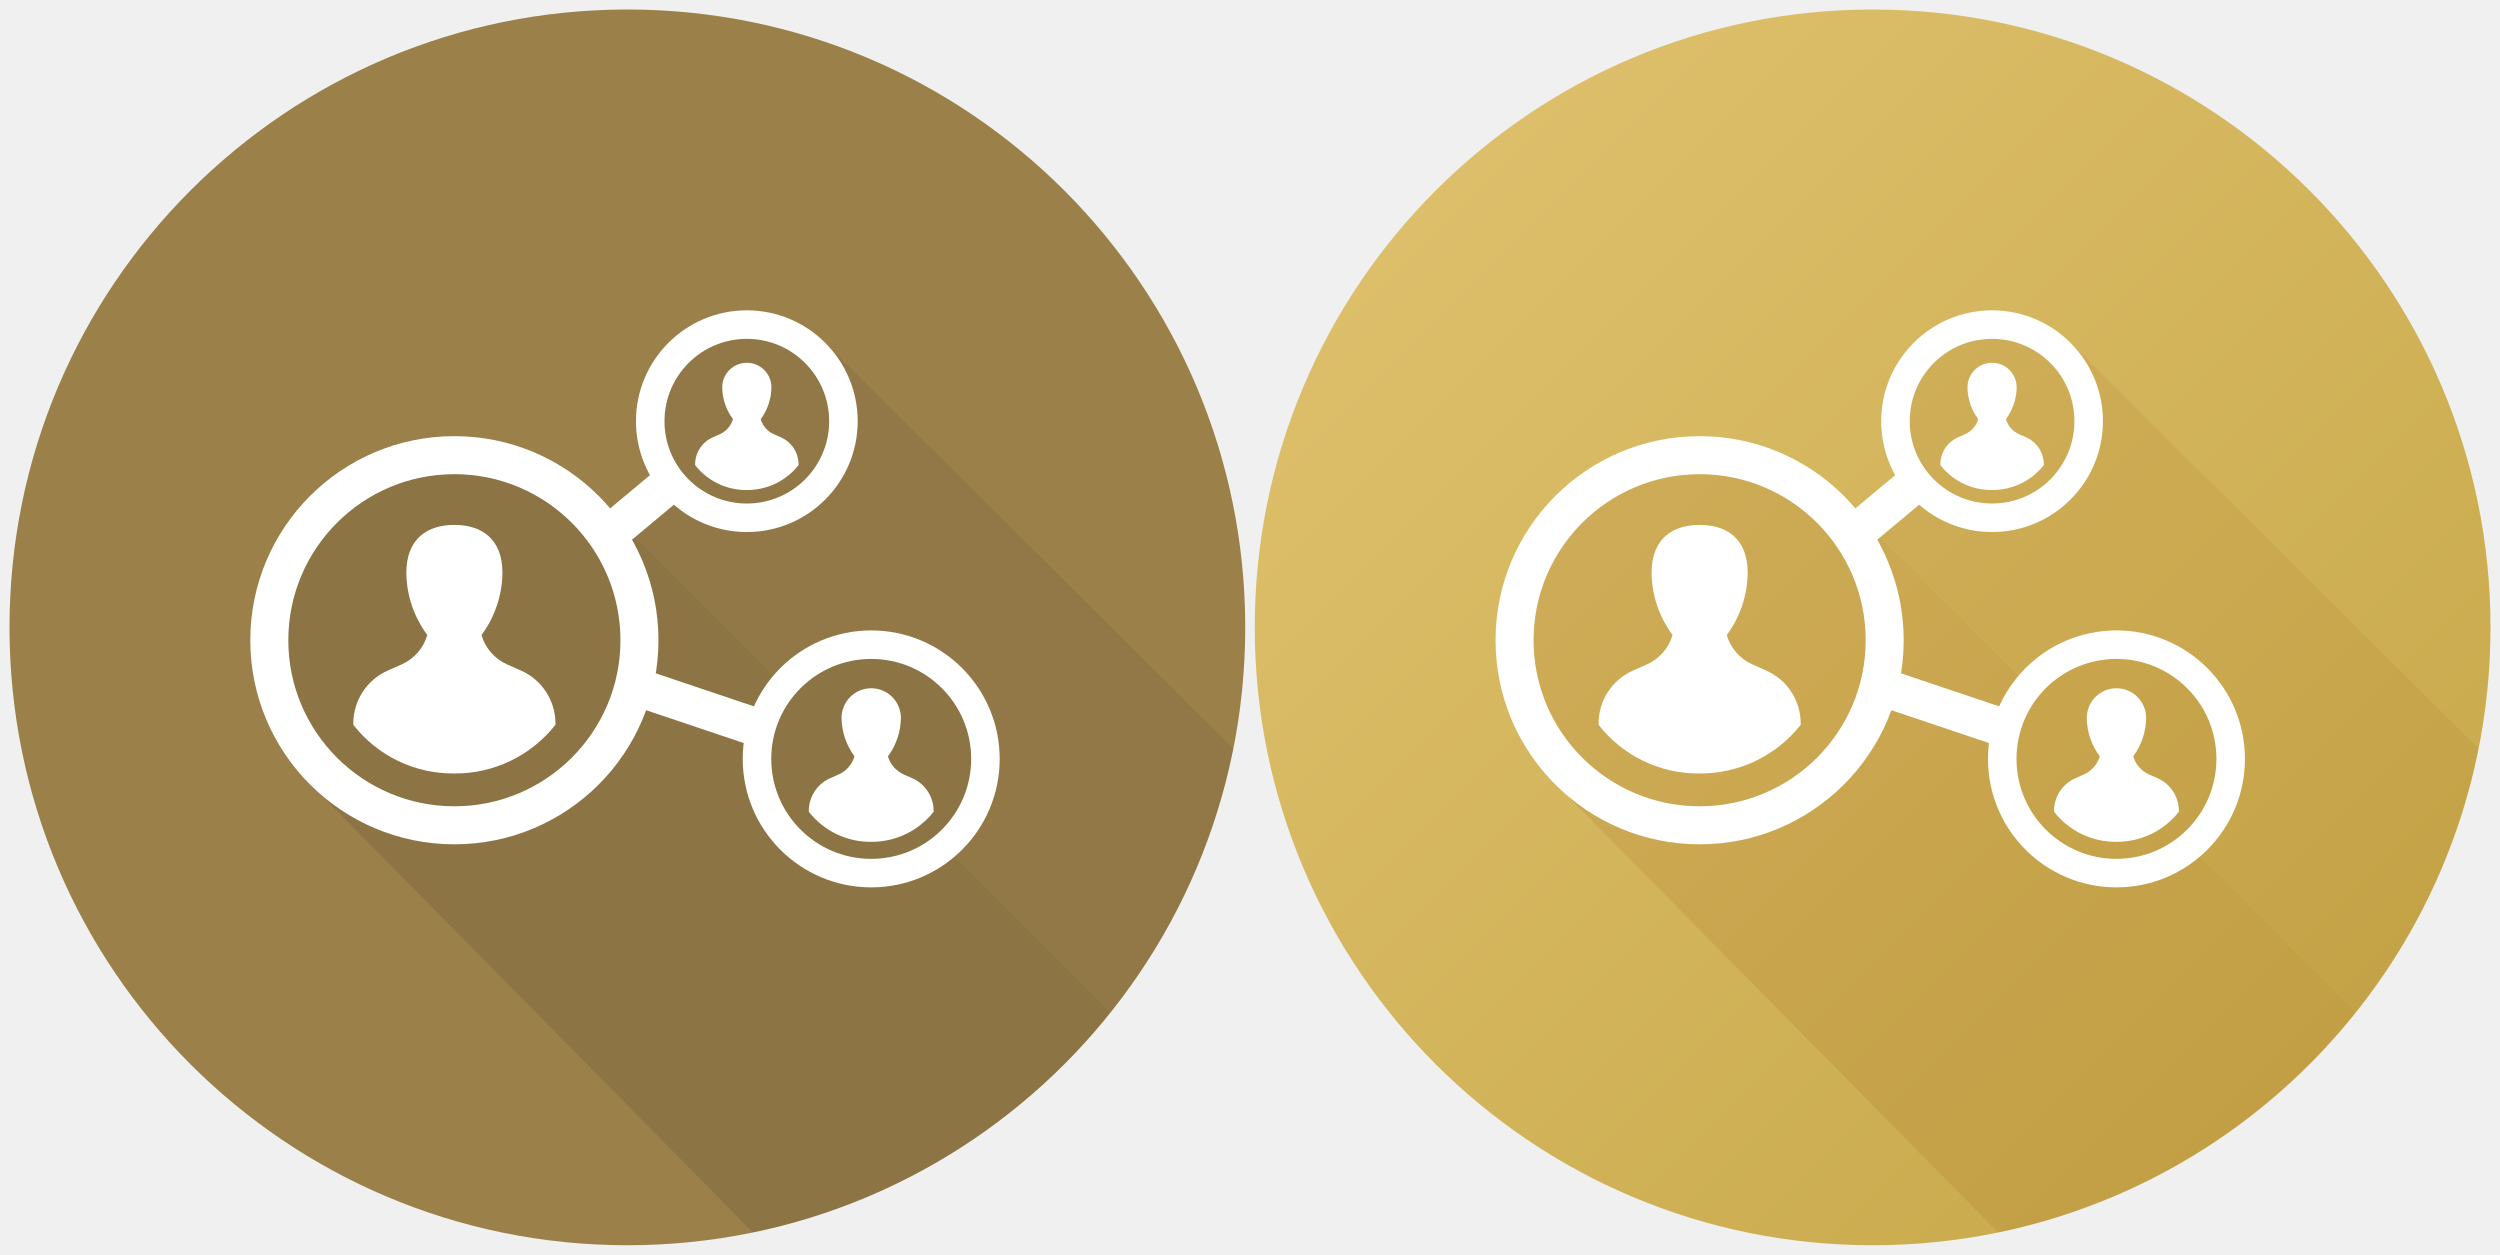
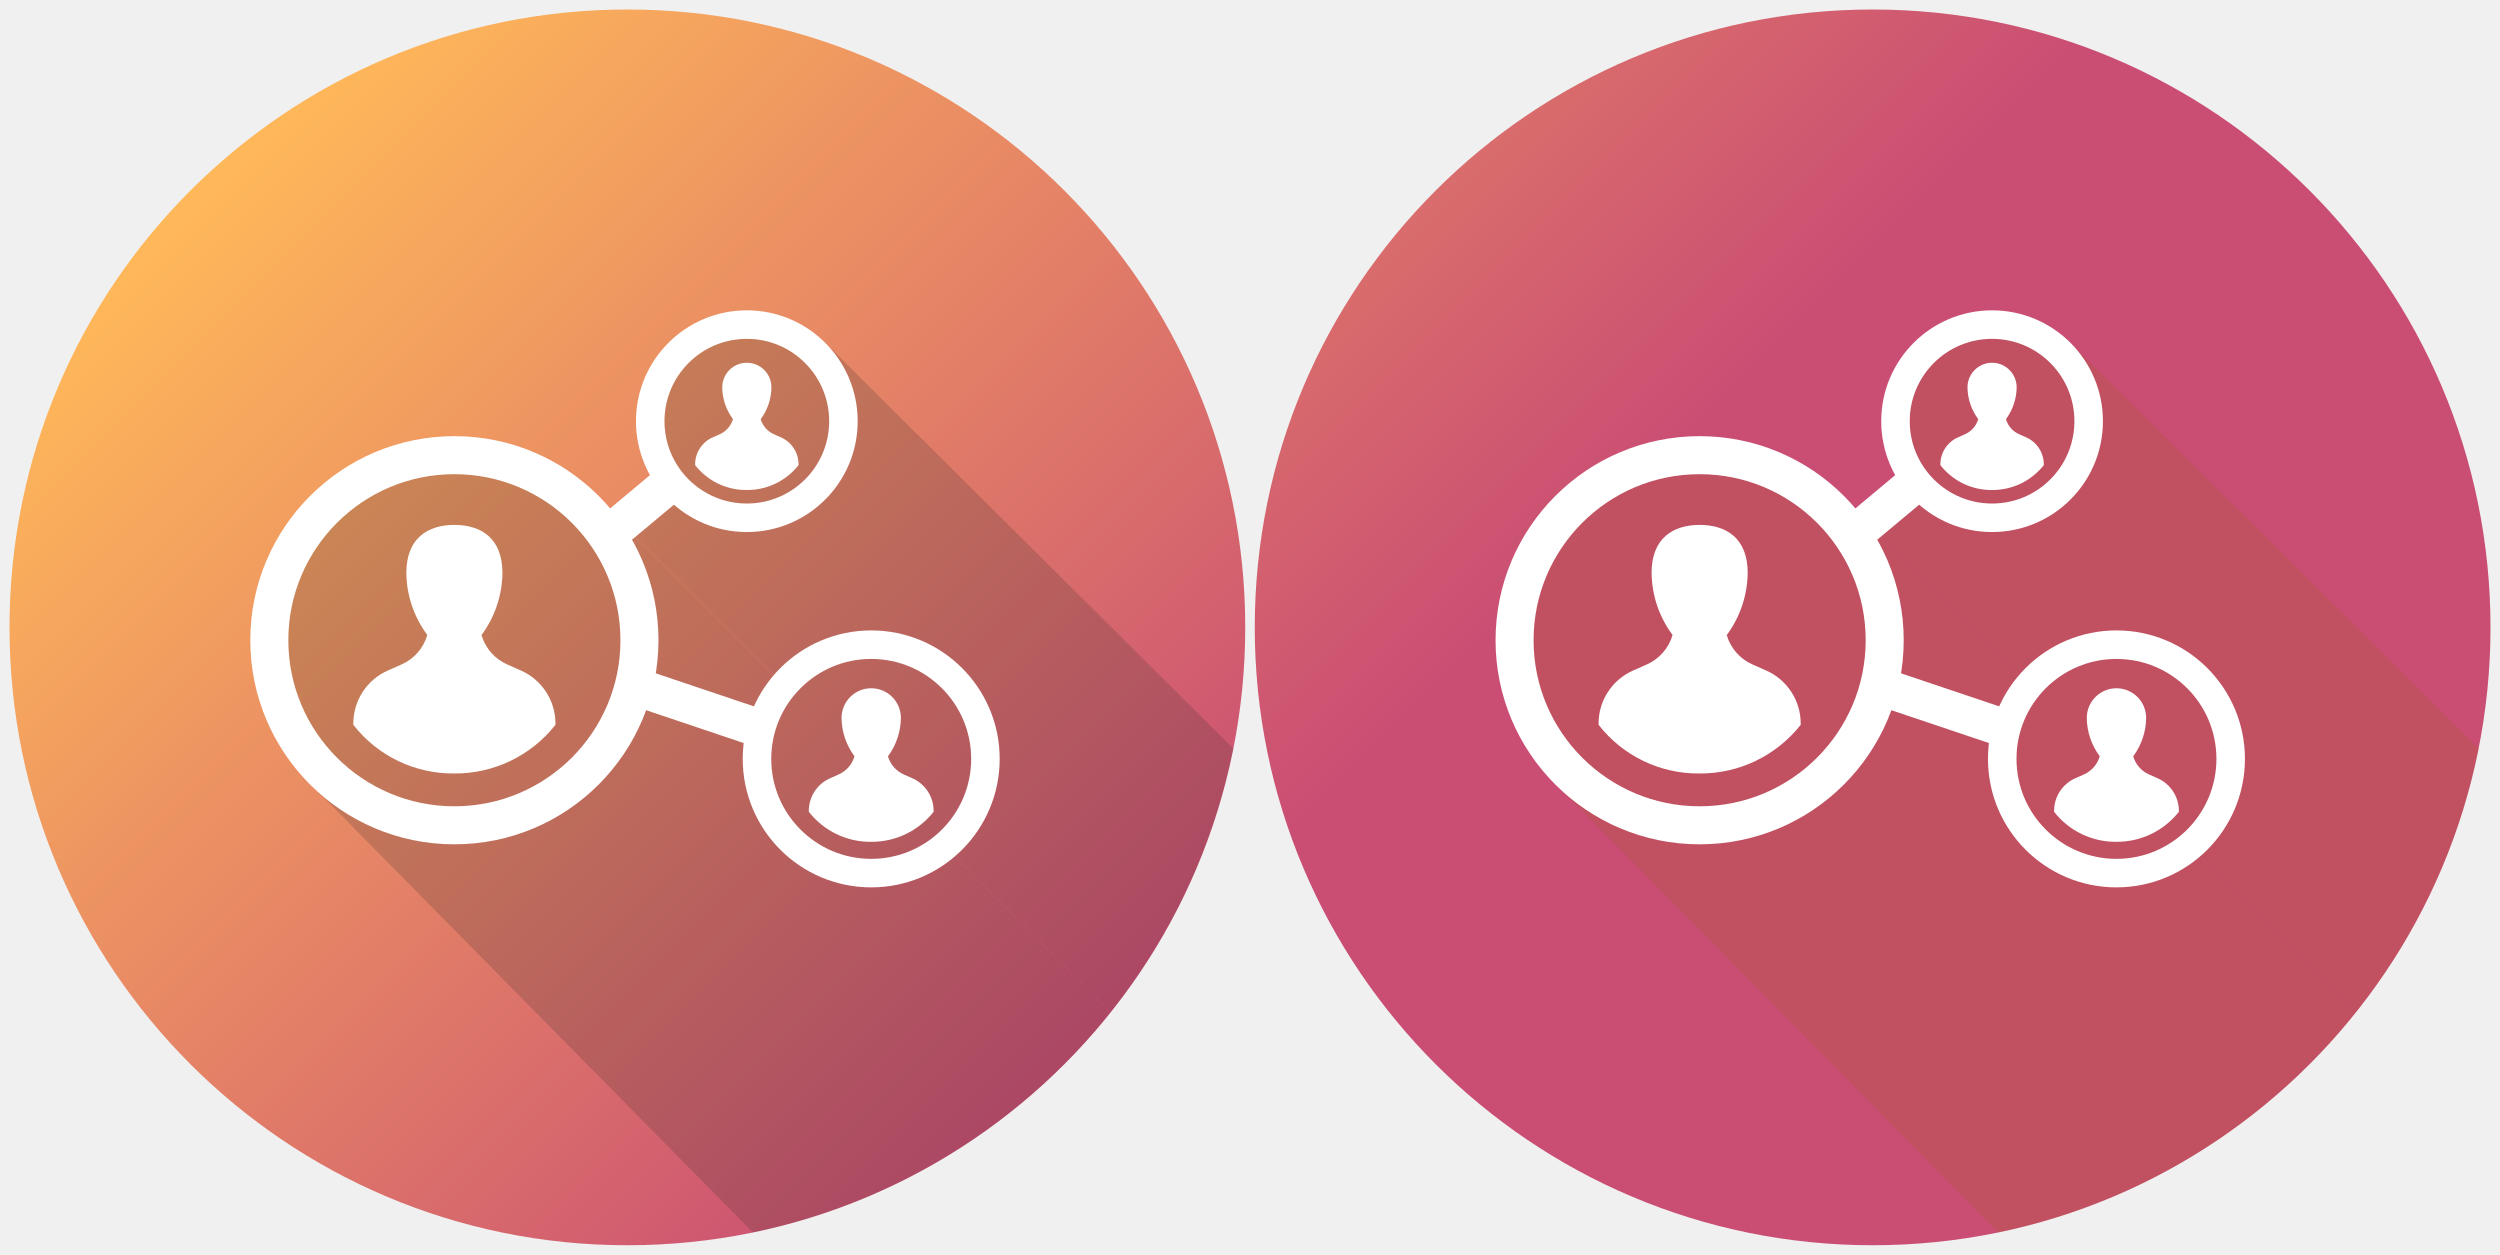
<svg xmlns="http://www.w3.org/2000/svg" xmlns:xlink="http://www.w3.org/1999/xlink" width="263" height="132" viewBox="0 0 263 132">
  <defs>
    <linearGradient id="8ec93075-f0ae-4075-9250-ecee8fbfd344" x1="114.043" y1="12.208" x2="114.043" y2="12.208" gradientUnits="userSpaceOnUse">
      <stop offset="0" stop-color="#c9aa4c" />
      <stop offset="1" stop-color="#ddbf6b" />
+     </linearGradient>
+     <linearGradient id="a" x1="111.667" x2="20.246" y1="111.667" y2="20.246" gradientUnits="userSpaceOnUse">
+       <stop offset="0" stop-color="#ca4e73" class="stopColor07758e svgShape" />
+       <stop offset="1" stop-color="#ffb859" class="stopColor087f95 svgShape" />
    </linearGradient>
    <linearGradient id="7aa3df6f-4a10-4696-9504-a893d653051c" x1="242.962" y1="111.962" x2="151.038" y2="20.038" xlink:href="#8ec93075-f0ae-4075-9250-ecee8fbfd344" />
    <linearGradient id="b451cd0a-0aa5-4936-8b6d-51eaabc7af45" x1="32.043" y1="72.208" x2="32.043" y2="72.208" xlink:href="#8ec93075-f0ae-4075-9250-ecee8fbfd344" />
    <linearGradient id="94d2473e-e65b-42b1-a807-64541feca330" x1="163.043" y1="72.208" x2="163.043" y2="72.208" xlink:href="#8ec93075-f0ae-4075-9250-ecee8fbfd344" />
  </defs>
  <g id="8a209a3e-e816-49b5-a48c-a347cfae4214" data-name="Layer 2">
    <g id="95164b4c-009a-4895-bd34-45d9c0c85db5" data-name="Layer 1">
      <path d="M114.043,12.208" fill="url(#8ec93075-f0ae-4075-9250-ecee8fbfd344)" />
      <rect width="263" height="132" fill="none" />
-       <circle cx="197" cy="66" r="65" fill="url(#7aa3df6f-4a10-4696-9504-a893d653051c)" />
+       <circle cx="197" cy="66" r="65" fill="url(#a)" />
      <path d="M32.043,72.208" fill="url(#b451cd0a-0aa5-4936-8b6d-51eaabc7af45)" />
-       <circle cx="66" cy="66" r="65" fill="#9b8149" />
-       <path d="M99.709,89.374a11.99,11.99,0,1,0-16.915-16.915L62.272,51.937l-2.096,2.096A18.179,18.179,0,0,0,34.482,79.727l-2.283,2.283L79.211,129.654a64.969,64.969,0,0,0,37.617-23.161Z" fill="#332b27" opacity="0.15" />
+       <circle cx="66" cy="66" r="65" fill="url(#a)" />
+       <path d="M99.709,89.374a11.99,11.99,0,1,0-16.915-16.915L62.272,51.937l-2.096,2.096A18.179,18.179,0,0,0,34.482,79.727l-2.283,2.283L79.211,129.654a64.969,64.969,0,0,0,37.617-23.161Z" fill="#332b27" opacity="0.2" />
      <path d="M47.291,40.081" fill="#332b27" />
      <circle cx="47.801" cy="67.353" r="19.469" fill="none" stroke="#fff" stroke-miterlimit="10" stroke-width="4" />
-       <path d="M87.126,36.375,85.334,38.028A9.657,9.657,0,1,0,71.14,51.123L66.126,55.75,82.814,72.438A11.989,11.989,0,1,1,99.73,89.354l17.116,17.116a64.712,64.712,0,0,0,12.898-27.727Z" fill="#332b27" opacity="0.1" />
+       <path d="M87.126,36.375,85.334,38.028A9.657,9.657,0,1,0,71.14,51.123L66.126,55.75,82.814,72.438A11.989,11.989,0,1,1,99.73,89.354l17.116,17.116a64.712,64.712,0,0,0,12.898-27.727Z" fill="#332b27" opacity="0.2" />
      <path d="M54.811,70.543l-1.458-.645a4.858,4.858,0,0,1-2.701-3.099c.039-.048.078-.097.116-.146a11.205,11.205,0,0,0,2.089-6.385c0-3.655-2.263-5.048-5.055-5.048s-5.055,1.393-5.055,5.048a11.122,11.122,0,0,0,2.205,6.531A4.858,4.858,0,0,1,42.25,69.897l-1.458.645a6.085,6.085,0,0,0-3.622,5.565v.144A13.283,13.283,0,0,0,47.801,81.37a13.423,13.423,0,0,0,10.632-5.119v-.144A6.085,6.085,0,0,0,54.811,70.543Z" fill="#fff" />
      <circle cx="91.651" cy="79.836" r="12.016" fill="none" stroke="#fff" stroke-miterlimit="10" stroke-width="3" />
      <path d="M95.98,81.873l-.9-.399a3,3,0,0,1-1.668-1.914c.024-.03.048-.06.072-.09a6.92,6.92,0,0,0,1.29-3.943,3.122,3.122,0,0,0-6.244,0,6.869,6.869,0,0,0,1.362,4.033,3,3,0,0,1-1.668,1.913l-.9.399a3.758,3.758,0,0,0-2.237,3.437v.089A8.204,8.204,0,0,0,91.651,88.56a8.29,8.29,0,0,0,6.566-3.161v-.089A3.758,3.758,0,0,0,95.98,81.873Z" fill="#fff" />
      <line x1="65.805" y1="71.874" x2="80.551" y2="76.838" fill="none" stroke="#fff" stroke-miterlimit="10" stroke-width="4" />
      <line x1="63.724" y1="56.477" x2="70.959" y2="50.431" fill="none" stroke="#fff" stroke-miterlimit="10" stroke-width="4" />
      <circle cx="78.566" cy="44.309" r="10.162" fill="none" stroke="#fff" stroke-miterlimit="10" stroke-width="3" />
      <path d="M82.153,46.008l-.746-.33a2.486,2.486,0,0,1-1.382-1.586c.02-.025.04-.049.059-.075A5.734,5.734,0,0,0,81.153,40.75a2.587,2.587,0,0,0-5.174,0,5.692,5.692,0,0,0,1.129,3.342,2.486,2.486,0,0,1-1.382,1.586l-.746.33a3.114,3.114,0,0,0-1.854,2.848V48.93a6.798,6.798,0,0,0,5.441,2.62,6.87,6.87,0,0,0,5.441-2.62v-.074A3.114,3.114,0,0,0,82.153,46.008Z" fill="#fff" />
      <path d="M163.043,72.208" fill="url(#94d2473e-e65b-42b1-a807-64541feca330)" />
-       <path d="M230.709,89.374a11.99,11.99,0,1,0-16.915-16.915l-20.522-20.522-2.096,2.096a18.179,18.179,0,0,0-25.694,25.694l-2.283,2.283,47.012,47.644a64.969,64.969,0,0,0,37.617-23.161Z" fill="#995e17" opacity="0.15" />
+       <path d="M230.709,89.374a11.99,11.99,0,1,0-16.915-16.915l-20.522-20.522-2.096,2.096a18.179,18.179,0,0,0-25.694,25.694l-2.283,2.283,47.012,47.644a64.969,64.969,0,0,0,37.617-23.161Z" fill="#995e17" opacity="0.2" />
      <path d="M178.291,40.081" fill="#332b27" />
      <circle cx="178.801" cy="67.353" r="19.469" fill="none" stroke="#fff" stroke-miterlimit="10" stroke-width="4" />
-       <path d="M218.126,36.375l-1.792,1.653A9.657,9.657,0,1,0,202.14,51.123L197.126,55.75,213.814,72.438A11.989,11.989,0,1,1,230.73,89.354l17.116,17.116a64.712,64.712,0,0,0,12.898-27.727Z" fill="#995e17" opacity="0.1" />
+       <path d="M218.126,36.375l-1.792,1.653A9.657,9.657,0,1,0,202.14,51.123L197.126,55.75,213.814,72.438A11.989,11.989,0,1,1,230.73,89.354l17.116,17.116a64.712,64.712,0,0,0,12.898-27.727Z" fill="#995e17" opacity="0.2" />
      <path d="M185.811,70.543l-1.458-.645a4.858,4.858,0,0,1-2.701-3.099c.039-.048.078-.097.116-.146a11.205,11.205,0,0,0,2.089-6.385c0-3.655-2.263-5.048-5.055-5.048s-5.055,1.393-5.055,5.048a11.122,11.122,0,0,0,2.205,6.531,4.858,4.858,0,0,1-2.701,3.099l-1.458.645a6.085,6.085,0,0,0-3.622,5.565v.144A13.283,13.283,0,0,0,178.801,81.37a13.423,13.423,0,0,0,10.632-5.119v-.144A6.085,6.085,0,0,0,185.811,70.543Z" fill="#fff" />
      <circle cx="222.651" cy="79.836" r="12.016" fill="none" stroke="#fff" stroke-miterlimit="10" stroke-width="3" />
      <path d="M226.98,81.873l-.9-.399a3,3,0,0,1-1.668-1.914c.024-.03.048-.06.072-.09a6.92,6.92,0,0,0,1.29-3.943,3.122,3.122,0,0,0-6.244,0,6.869,6.869,0,0,0,1.362,4.033,3,3,0,0,1-1.668,1.913l-.9.399a3.758,3.758,0,0,0-2.237,3.437v.089a8.204,8.204,0,0,0,6.566,3.161,8.29,8.29,0,0,0,6.566-3.161v-.089A3.758,3.758,0,0,0,226.98,81.873Z" fill="#fff" />
      <line x1="196.805" y1="71.874" x2="211.551" y2="76.838" fill="none" stroke="#fff" stroke-miterlimit="10" stroke-width="4" />
      <line x1="194.724" y1="56.477" x2="201.959" y2="50.431" fill="none" stroke="#fff" stroke-miterlimit="10" stroke-width="4" />
      <circle cx="209.566" cy="44.309" r="10.162" fill="none" stroke="#fff" stroke-miterlimit="10" stroke-width="3" />
      <path d="M213.153,46.008l-.746-.33a2.486,2.486,0,0,1-1.382-1.586c.02-.025.04-.049.059-.075a5.734,5.734,0,0,0,1.069-3.267,2.587,2.587,0,0,0-5.174,0,5.692,5.692,0,0,0,1.129,3.342,2.486,2.486,0,0,1-1.382,1.586l-.746.33a3.114,3.114,0,0,0-1.854,2.848V48.93a6.798,6.798,0,0,0,5.441,2.62,6.87,6.87,0,0,0,5.441-2.62v-.074A3.114,3.114,0,0,0,213.153,46.008Z" fill="#fff" />
    </g>
  </g>
</svg>
